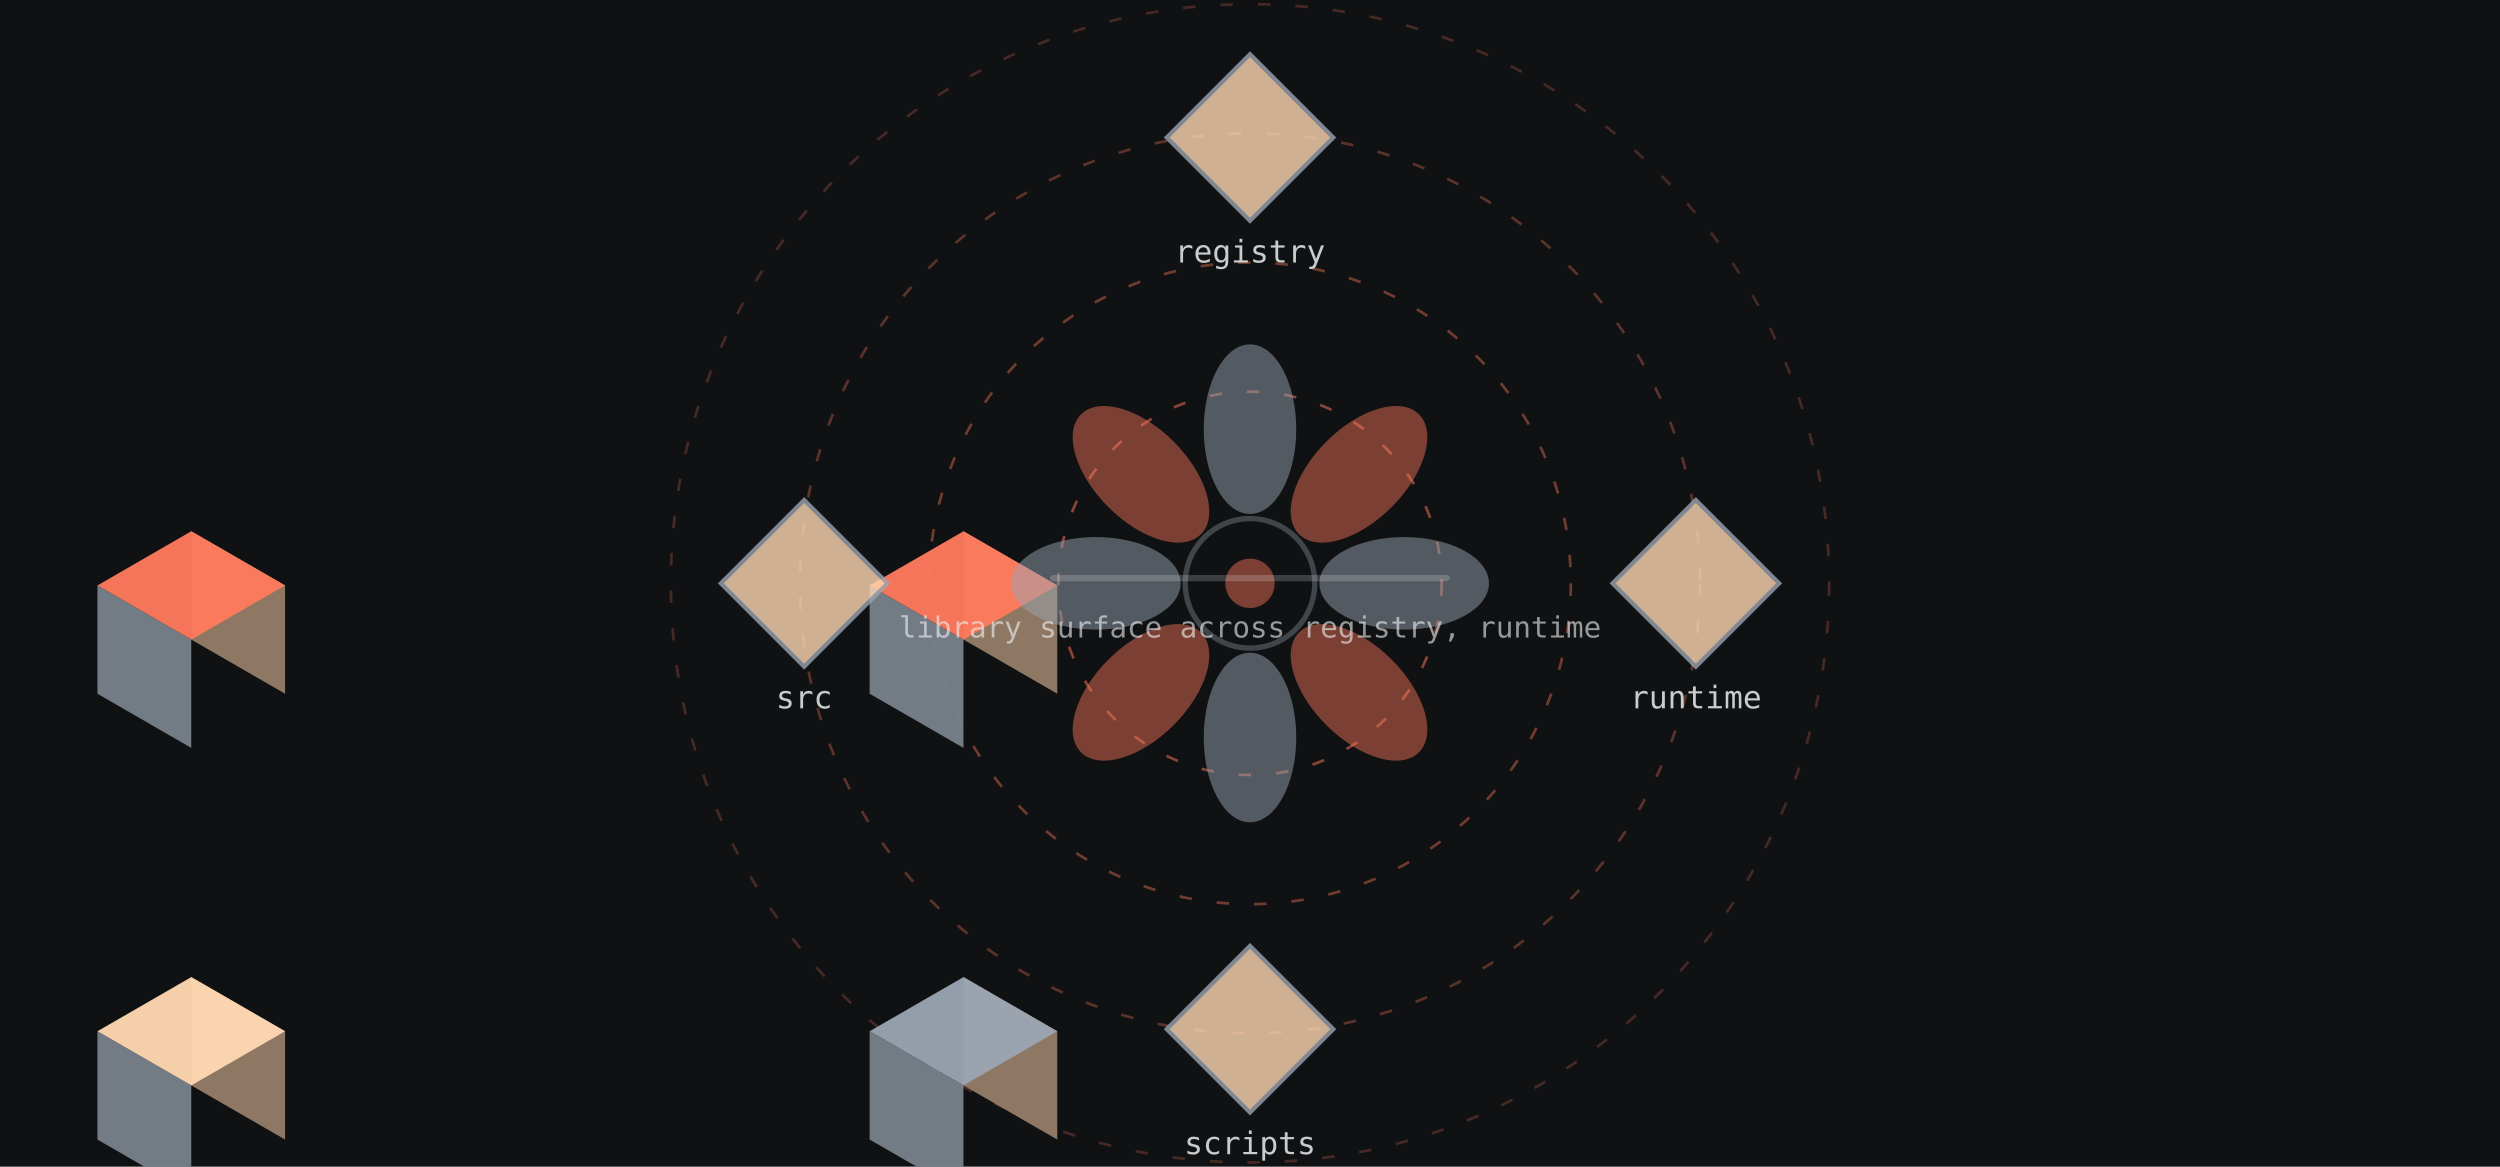
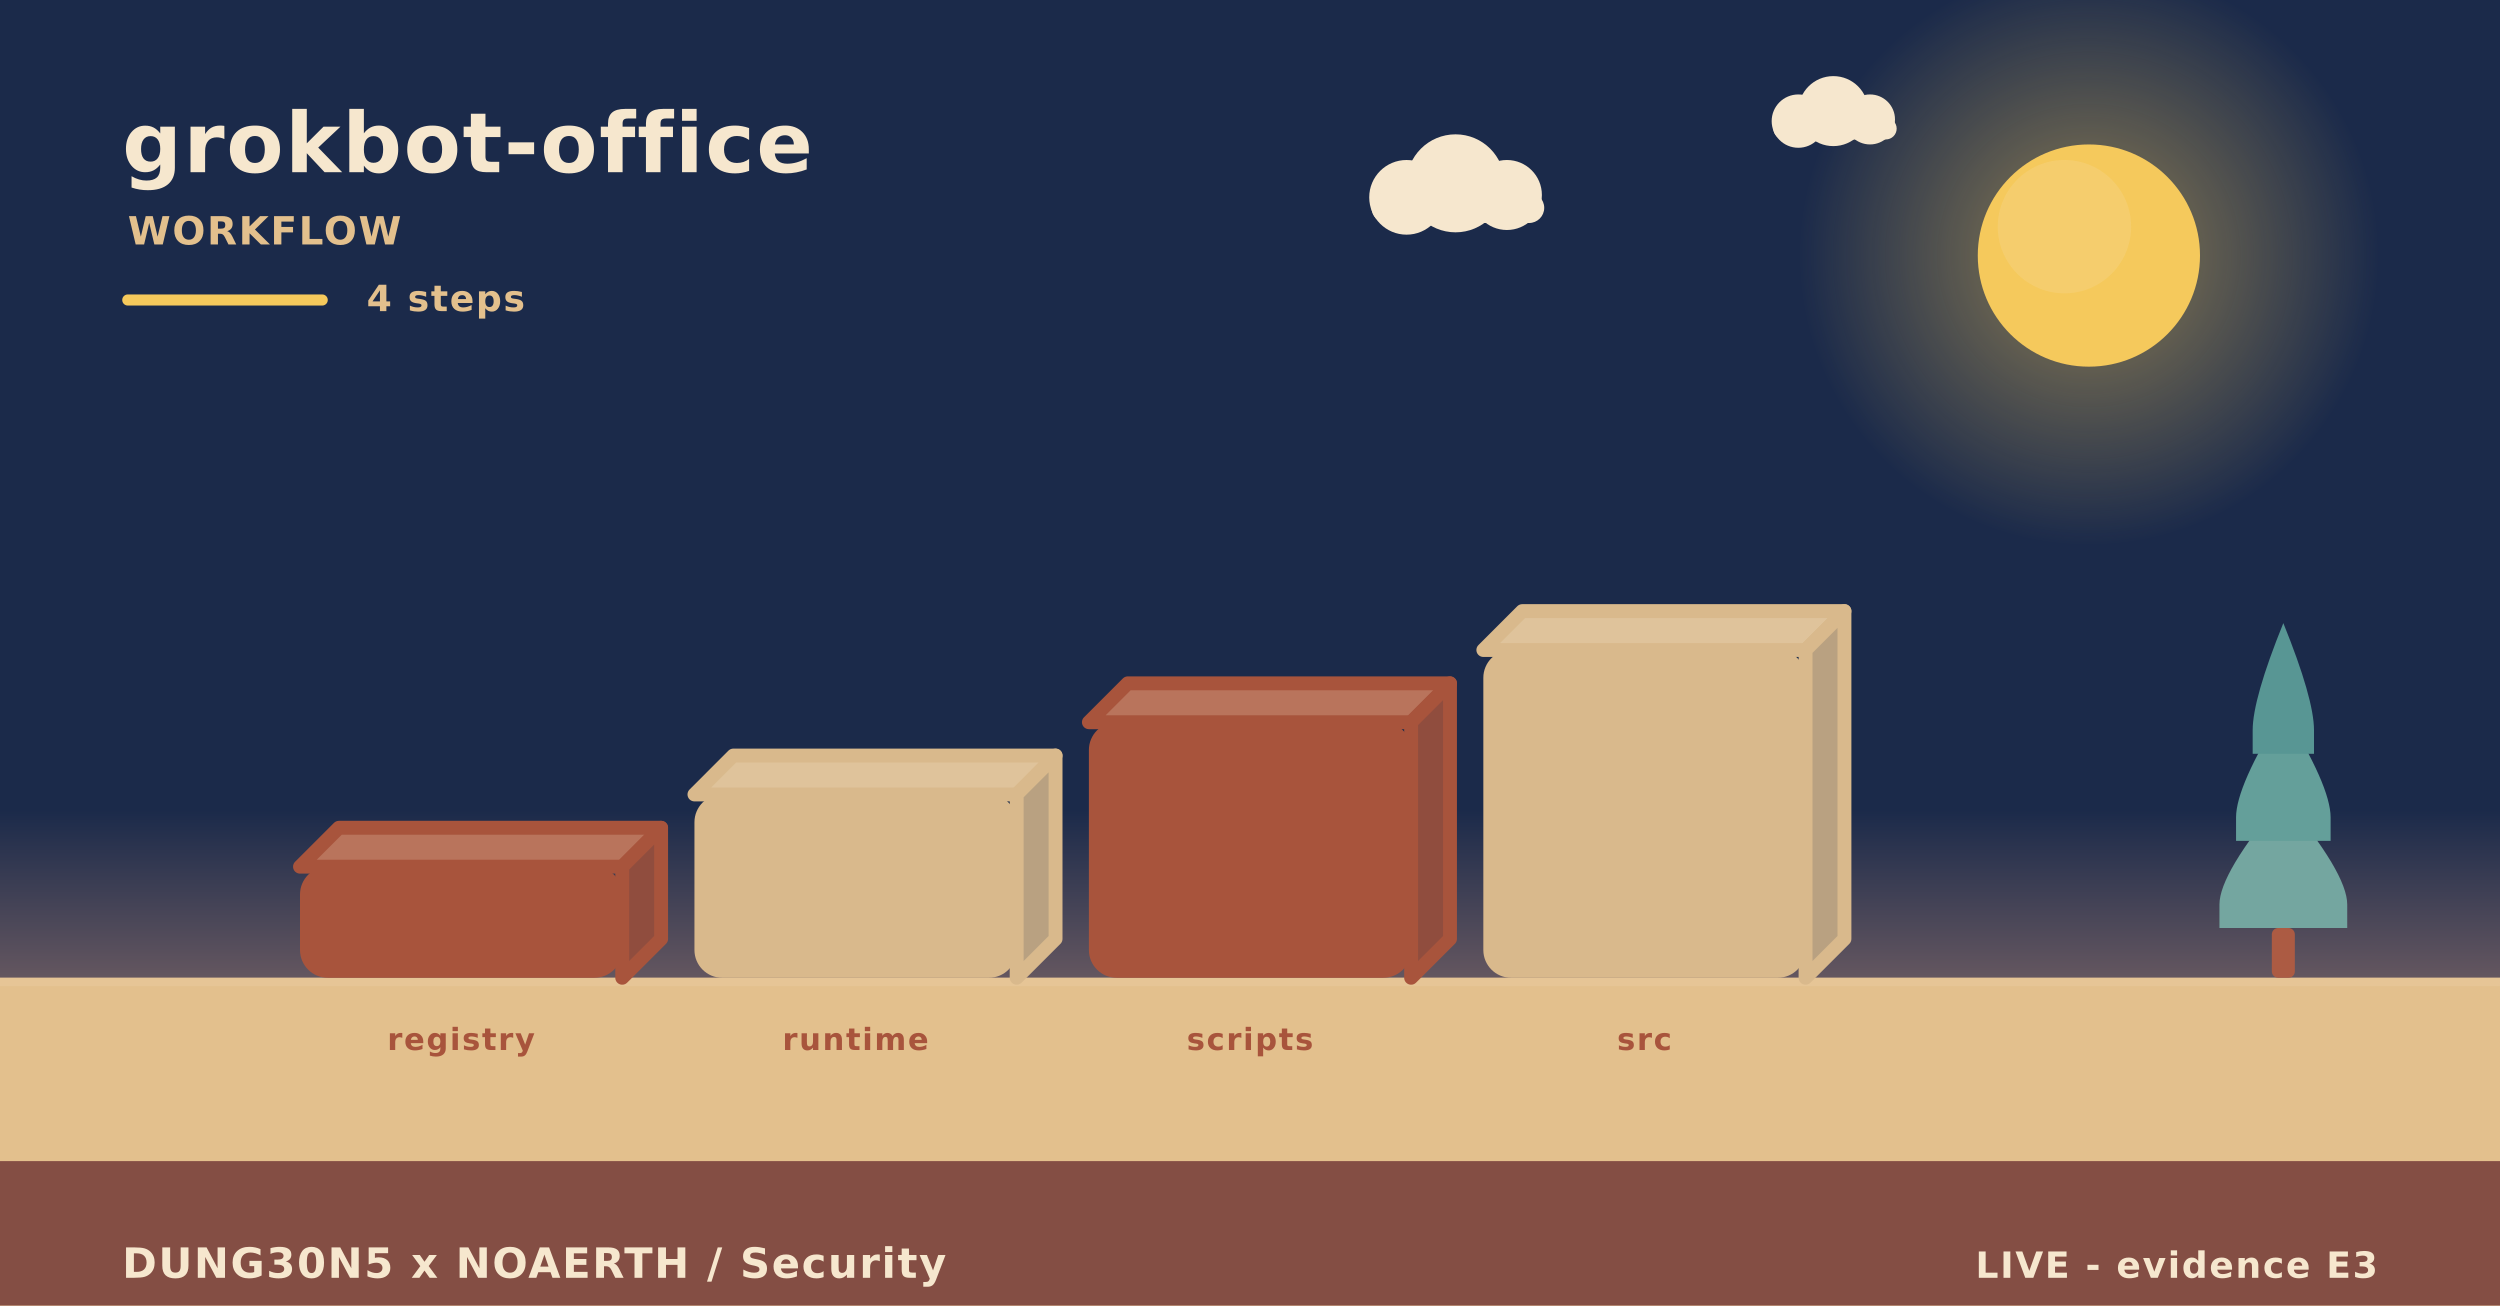
- <svg xmlns="http://www.w3.org/2000/svg" viewBox="0 0 1200 560" width="1200" height="560" role="img" aria-label="grokbot-office workflow">
-   <rect width="1200" height="560" fill="#0f1113" />
-   <defs>
-     <linearGradient id="gk" x1="0" y1="0" x2="1" y2="1">
-       <stop offset="0%" stop-color="#ff7a5c" />
-       <stop offset="100%" stop-color="#9aa5b1" />
-     </linearGradient>
-   </defs>
-   <circle cx="600.00" cy="280.00" r="92.00" fill="none" stroke="rgba(255,122,92,0.500)" stroke-width="1.30" opacity="1.00" stroke-dasharray="6 12" />
+ <svg xmlns="http://www.w3.org/2000/svg" width="900" height="470" viewBox="0 0 900 470" role="img" aria-label="grokbot-office - how it is used">
+   <linearGradient id="skyw" x1="0" y1="0" x2="0" y2="1">
+     <stop offset="0" stop-color="#1b2a4a" />
+     <stop offset="0.62" stop-color="#1b2a4a" />
+     <stop offset="1" stop-color="#f3ad8a" />
+   </linearGradient>
+   <rect width="900" height="470" fill="url(#skyw)" />
+   <radialGradient id="sunw">
+     <stop offset="0.35" stop-color="#f5c95c" stop-opacity="0.34" />
+     <stop offset="1" stop-color="#f5c95c" stop-opacity="0" />
+   </radialGradient>
+   <circle cx="752" cy="92" r="104" fill="url(#sunw)" />
+   <circle cx="752" cy="92" r="40" fill="#f5c95c" />
+   <circle cx="743.2" cy="81.6" r="24" fill="#f5d27e" opacity="0.5" />
  <g>
-     <circle cx="600.00" cy="280.00" r="92.00" fill="none" stroke="#ffd8b1" stroke-width="2.60" opacity="0.00" />
-     <animate attributeName="opacity" values="0;0.85;0" dur="13.6s" begin="0.0s" repeatCount="indefinite" />
+     <circle cx="524" cy="66" r="17.64" fill="#f6e7ce" />
+     <circle cx="506.36" cy="71.04" r="13.44" fill="#f6e7ce" />
+     <circle cx="542.48" cy="70.2" r="12.6" fill="#f6e7ce" />
+     <rect x="493.76" y="69.36" width="62.16" height="10.92" rx="5.46" fill="#f6e7ce" />
+     <animateTransform attributeName="transform" type="translate" values="0 0;24 0;0 0" dur="36s" begin="0s" repeatCount="indefinite" />
  </g>
-   <circle cx="600.00" cy="280.00" r="154.00" fill="none" stroke="rgba(255,122,92,0.410)" stroke-width="1.30" opacity="1.00" stroke-dasharray="6 12" />
  <g>
-     <circle cx="600.00" cy="280.00" r="154.00" fill="none" stroke="#ffd8b1" stroke-width="2.60" opacity="0.00" />
-     <animate attributeName="opacity" values="0;0.85;0" dur="13.6s" begin="0.6s" repeatCount="indefinite" />
+     <circle cx="660" cy="40" r="12.6" fill="#f6e7ce" />
+     <circle cx="647.4" cy="43.6" r="9.6" fill="#f6e7ce" />
+     <circle cx="673.2" cy="43" r="9" fill="#f6e7ce" />
+     <rect x="638.4" y="42.4" width="44.4" height="7.8" rx="3.9" fill="#f6e7ce" />
+     <animateTransform attributeName="transform" type="translate" values="0 0;-18 0;0 0" dur="46s" begin="3s" repeatCount="indefinite" />
  </g>
-   <circle cx="600.00" cy="280.00" r="216.00" fill="none" stroke="rgba(255,122,92,0.320)" stroke-width="1.30" opacity="1.00" stroke-dasharray="6 12" />
+   <rect x="0" y="352" width="900" height="118" fill="#e3c08d" />
+   <rect x="0" y="352" width="900" height="3" fill="#e6c596" />
+   <text x="44" y="62" font-family="Verdana,DejaVu Sans,sans-serif" font-size="30" font-weight="700" letter-spacing="0.6" fill="#f6e7ce" text-anchor="start">grokbot-office</text>
+   <text x="46" y="88" font-family="Verdana,DejaVu Sans,sans-serif" font-size="14" font-weight="700" letter-spacing="0.6" fill="#e3c08d" text-anchor="start">WORKFLOW</text>
+   <rect x="44" y="106" width="74" height="4" rx="2" fill="#f5c95c" />
+   <text x="132" y="112" font-family="Verdana,DejaVu Sans,sans-serif" font-size="13" font-weight="700" letter-spacing="0.6" fill="#e3c08d" text-anchor="start">4 steps</text>
  <g>
-     <circle cx="600.00" cy="280.00" r="216.00" fill="none" stroke="#ffd8b1" stroke-width="2.60" opacity="0.00" />
-     <animate attributeName="opacity" values="0;0.85;0" dur="13.6s" begin="1.2s" repeatCount="indefinite" />
+     <path d="M108,312 L224,312 L238,298 L122,298 Z" fill="#b9745c" stroke="#a8543c" stroke-width="5" stroke-linejoin="round" />
+     <path d="M224,312 L238,298 L238,338 L224,352 Z" fill="#904d3e" stroke="#a8543c" stroke-width="5" stroke-linejoin="round" />
+     <rect x="108" y="312" width="116" height="40" rx="10" fill="#a8543c" />
+     <animateTransform attributeName="transform" type="translate" values="0 10;0 0" dur="0.8s" begin="0s" fill="freeze" />
  </g>
-   <circle cx="600.00" cy="280.00" r="278.00" fill="none" stroke="rgba(255,122,92,0.230)" stroke-width="1.30" opacity="1.00" stroke-dasharray="6 12" />
+   <text x="166" y="378" font-family="Verdana,DejaVu Sans,sans-serif" font-size="11" font-weight="700" letter-spacing="0.6" fill="#a8543c" text-anchor="middle">registry</text>
  <g>
-     <circle cx="600.00" cy="280.00" r="278.00" fill="none" stroke="#ffd8b1" stroke-width="2.60" opacity="0.00" />
-     <animate attributeName="opacity" values="0;0.85;0" dur="13.6s" begin="1.8s" repeatCount="indefinite" />
+     <path d="M250,286 L366,286 L380,272 L264,272 Z" fill="#dfc39b" stroke="#d9b98c" stroke-width="5" stroke-linejoin="round" />
+     <path d="M366,286 L380,272 L380,338 L366,352 Z" fill="#b9a181" stroke="#d9b98c" stroke-width="5" stroke-linejoin="round" />
+     <rect x="250" y="286" width="116" height="66" rx="10" fill="#d9b98c" />
+     <animateTransform attributeName="transform" type="translate" values="0 10;0 0" dur="0.8s" begin="0.22s" fill="freeze" />
  </g>
-   <polygon points="462.46,307.00 507.49,333.00 507.49,281.00 462.46,255.00" fill="#947d67" opacity="0.95" />
-   <polygon points="417.42,333.00 462.46,359.00 462.46,307.00 417.42,281.00" fill="#78818a" opacity="0.95" />
-   <polygon points="462.46,255.00 507.49,281.00 462.46,307.00 417.42,281.00" fill="#ff7a5c" opacity="0.95" />
-   <text x="600" y="126" font-family="ui-monospace,Menlo,monospace" font-size="15" fill="rgba(241,243,245,0.820)" text-anchor="middle">registry</text>
+   <text x="308" y="378" font-family="Verdana,DejaVu Sans,sans-serif" font-size="11" font-weight="700" letter-spacing="0.6" fill="#a8543c" text-anchor="middle">runtime</text>
  <g>
-     <polygon points="600.00,26.00 640.00,66.00 600.00,106.00 560.00,66.00" fill="#ffd8b1" opacity="0.80" stroke="#9aa5b1" stroke-width="2" />
-     <animate attributeName="opacity" values="0.25;1.0;0.25" dur="13.6s" begin="0.0s" repeatCount="indefinite" />
+     <path d="M392,260 L508,260 L522,246 L406,246 Z" fill="#b9745c" stroke="#a8543c" stroke-width="5" stroke-linejoin="round" />
+     <path d="M508,260 L522,246 L522,338 L508,352 Z" fill="#904d3e" stroke="#a8543c" stroke-width="5" stroke-linejoin="round" />
+     <rect x="392" y="260" width="116" height="92" rx="10" fill="#a8543c" />
+     <animateTransform attributeName="transform" type="translate" values="0 10;0 0" dur="0.8s" begin="0.44s" fill="freeze" />
  </g>
-   <polygon points="462.46,521.00 507.49,547.00 507.49,495.00 462.46,469.00" fill="#947d67" opacity="0.95" />
-   <polygon points="417.42,547.00 462.46,573.00 462.46,521.00 417.42,495.00" fill="#78818a" opacity="0.95" />
-   <polygon points="462.46,469.00 507.49,495.00 462.46,521.00 417.42,495.00" fill="#9aa5b1" opacity="0.95" />
-   <text x="814" y="340" font-family="ui-monospace,Menlo,monospace" font-size="15" fill="rgba(241,243,245,0.820)" text-anchor="middle">runtime</text>
+   <text x="450" y="378" font-family="Verdana,DejaVu Sans,sans-serif" font-size="11" font-weight="700" letter-spacing="0.6" fill="#a8543c" text-anchor="middle">scripts</text>
  <g>
-     <polygon points="814.00,240.00 854.00,280.00 814.00,320.00 774.00,280.00" fill="#ffd8b1" opacity="0.80" stroke="#9aa5b1" stroke-width="2" />
-     <animate attributeName="opacity" values="0.25;1.0;0.25" dur="13.6s" begin="3.4s" repeatCount="indefinite" />
+     <path d="M534,234 L650,234 L664,220 L548,220 Z" fill="#dfc39b" stroke="#d9b98c" stroke-width="5" stroke-linejoin="round" />
+     <path d="M650,234 L664,220 L664,338 L650,352 Z" fill="#b9a181" stroke="#d9b98c" stroke-width="5" stroke-linejoin="round" />
+     <rect x="534" y="234" width="116" height="118" rx="10" fill="#d9b98c" />
+     <animateTransform attributeName="transform" type="translate" values="0 10;0 0" dur="0.8s" begin="0.66s" fill="freeze" />
  </g>
-   <polygon points="91.80,521.00 136.83,547.00 136.83,495.00 91.80,469.00" fill="#947d67" opacity="0.95" />
-   <polygon points="46.77,547.00 91.80,573.00 91.80,521.00 46.77,495.00" fill="#78818a" opacity="0.95" />
-   <polygon points="91.80,469.00 136.83,495.00 91.80,521.00 46.77,495.00" fill="#ffd8b1" opacity="0.95" />
-   <text x="600" y="554" font-family="ui-monospace,Menlo,monospace" font-size="15" fill="rgba(241,243,245,0.820)" text-anchor="middle">scripts</text>
-   <g>
-     <polygon points="600.00,454.00 640.00,494.00 600.00,534.00 560.00,494.00" fill="#ffd8b1" opacity="0.80" stroke="#9aa5b1" stroke-width="2" />
-     <animate attributeName="opacity" values="0.25;1.0;0.25" dur="13.6s" begin="6.8s" repeatCount="indefinite" />
-   </g>
-   <polygon points="91.80,307.00 136.83,333.00 136.83,281.00 91.80,255.00" fill="#947d67" opacity="0.95" />
-   <polygon points="46.77,333.00 91.80,359.00 91.80,307.00 46.77,281.00" fill="#78818a" opacity="0.95" />
-   <polygon points="91.80,255.00 136.83,281.00 91.80,307.00 46.77,281.00" fill="#ff7a5c" opacity="0.95" />
-   <text x="386" y="340" font-family="ui-monospace,Menlo,monospace" font-size="15" fill="rgba(241,243,245,0.820)" text-anchor="middle">src</text>
-   <g>
-     <polygon points="386.00,240.00 426.00,280.00 386.00,320.00 346.00,280.00" fill="#ffd8b1" opacity="0.80" stroke="#9aa5b1" stroke-width="2" />
-     <animate attributeName="opacity" values="0.25;1.0;0.25" dur="13.6s" begin="10.2s" repeatCount="indefinite" />
-   </g>
-   <ellipse cx="600.00" cy="206.00" rx="22.20" ry="40.70" fill="rgba(154,165,177,0.500)" opacity="1.00" transform="rotate(0.0 600.00 206.00)" />
-   <ellipse cx="652.33" cy="227.67" rx="22.20" ry="40.70" fill="rgba(255,122,92,0.450)" opacity="1.00" transform="rotate(45.0 652.33 227.67)" />
-   <ellipse cx="674.00" cy="280.00" rx="22.20" ry="40.70" fill="rgba(154,165,177,0.500)" opacity="1.00" transform="rotate(90.0 674.00 280.00)" />
-   <ellipse cx="652.33" cy="332.33" rx="22.20" ry="40.70" fill="rgba(255,122,92,0.450)" opacity="1.00" transform="rotate(135.0 652.33 332.33)" />
-   <ellipse cx="600.00" cy="354.00" rx="22.20" ry="40.70" fill="rgba(154,165,177,0.500)" opacity="1.00" transform="rotate(180.0 600.00 354.00)" />
-   <ellipse cx="547.67" cy="332.33" rx="22.20" ry="40.70" fill="rgba(255,122,92,0.450)" opacity="1.00" transform="rotate(225.0 547.67 332.33)" />
-   <ellipse cx="526.00" cy="280.00" rx="22.20" ry="40.70" fill="rgba(154,165,177,0.500)" opacity="1.00" transform="rotate(270.0 526.00 280.00)" />
-   <ellipse cx="547.67" cy="227.67" rx="22.20" ry="40.70" fill="rgba(255,122,92,0.450)" opacity="1.00" transform="rotate(315.0 547.67 227.67)" />
-   <circle cx="600.00" cy="280.00" r="31.08" fill="none" stroke="rgba(154,165,177,0.500)" stroke-width="2.59" opacity="0.70" />
-   <circle cx="600.00" cy="280.00" r="11.84" fill="rgba(255,122,92,0.450)" opacity="1.00" />
-   <rect x="504.00" y="276.00" width="192.00" height="3.00" rx="2.00" fill="rgba(241,243,245,0.200)" opacity="1.00" />
-   <text x="600" y="306" font-family="ui-monospace,Menlo,monospace" font-size="14" fill="rgba(241,243,245,0.600)" text-anchor="middle">library surface across registry, runtime</text>
+   <text x="592" y="378" font-family="Verdana,DejaVu Sans,sans-serif" font-size="11" font-weight="700" letter-spacing="0.6" fill="#a8543c" text-anchor="middle">src</text>
+   <rect x="817.86" y="334.08" width="8.28" height="17.92" rx="2.3" fill="#ac5b43" />
+   <path d="M822,287.04 Q799,314.32 799,325.61 Q799,334.08 799,334.08 L845,334.08 Q845,334.08 845,325.61 Q845,314.32 822,287.04 Z" fill="#74a6a0" />
+   <path d="M822,255.68 Q804.98,282.96 804.98,294.25 Q804.98,302.72 804.98,302.72 L839.02,302.72 Q839.02,302.72 839.02,294.25 Q839.02,282.96 822,255.68 Z" fill="#649f9a" />
+   <path d="M822,224.32 Q810.96,251.6 810.96,262.89 Q810.96,271.36 810.96,271.36 L833.04,271.36 Q833.04,271.36 833.04,262.89 Q833.04,251.6 822,224.32 Z" fill="#589694" />
+   <rect x="0" y="418" width="900" height="52" rx="0" fill="#7e4740" opacity="0.94" />
+   <text x="44" y="460" font-family="Verdana,DejaVu Sans,sans-serif" font-size="15" font-weight="700" letter-spacing="0.6" fill="#f6e7ce" text-anchor="start">DUNG30N5 x NOAERTH  /  Security</text>
+   <text x="856" y="460" font-family="Verdana,DejaVu Sans,sans-serif" font-size="13" font-weight="700" letter-spacing="0.6" fill="#f6e7ce" text-anchor="end">LIVE  -  evidence E3</text>
</svg>
